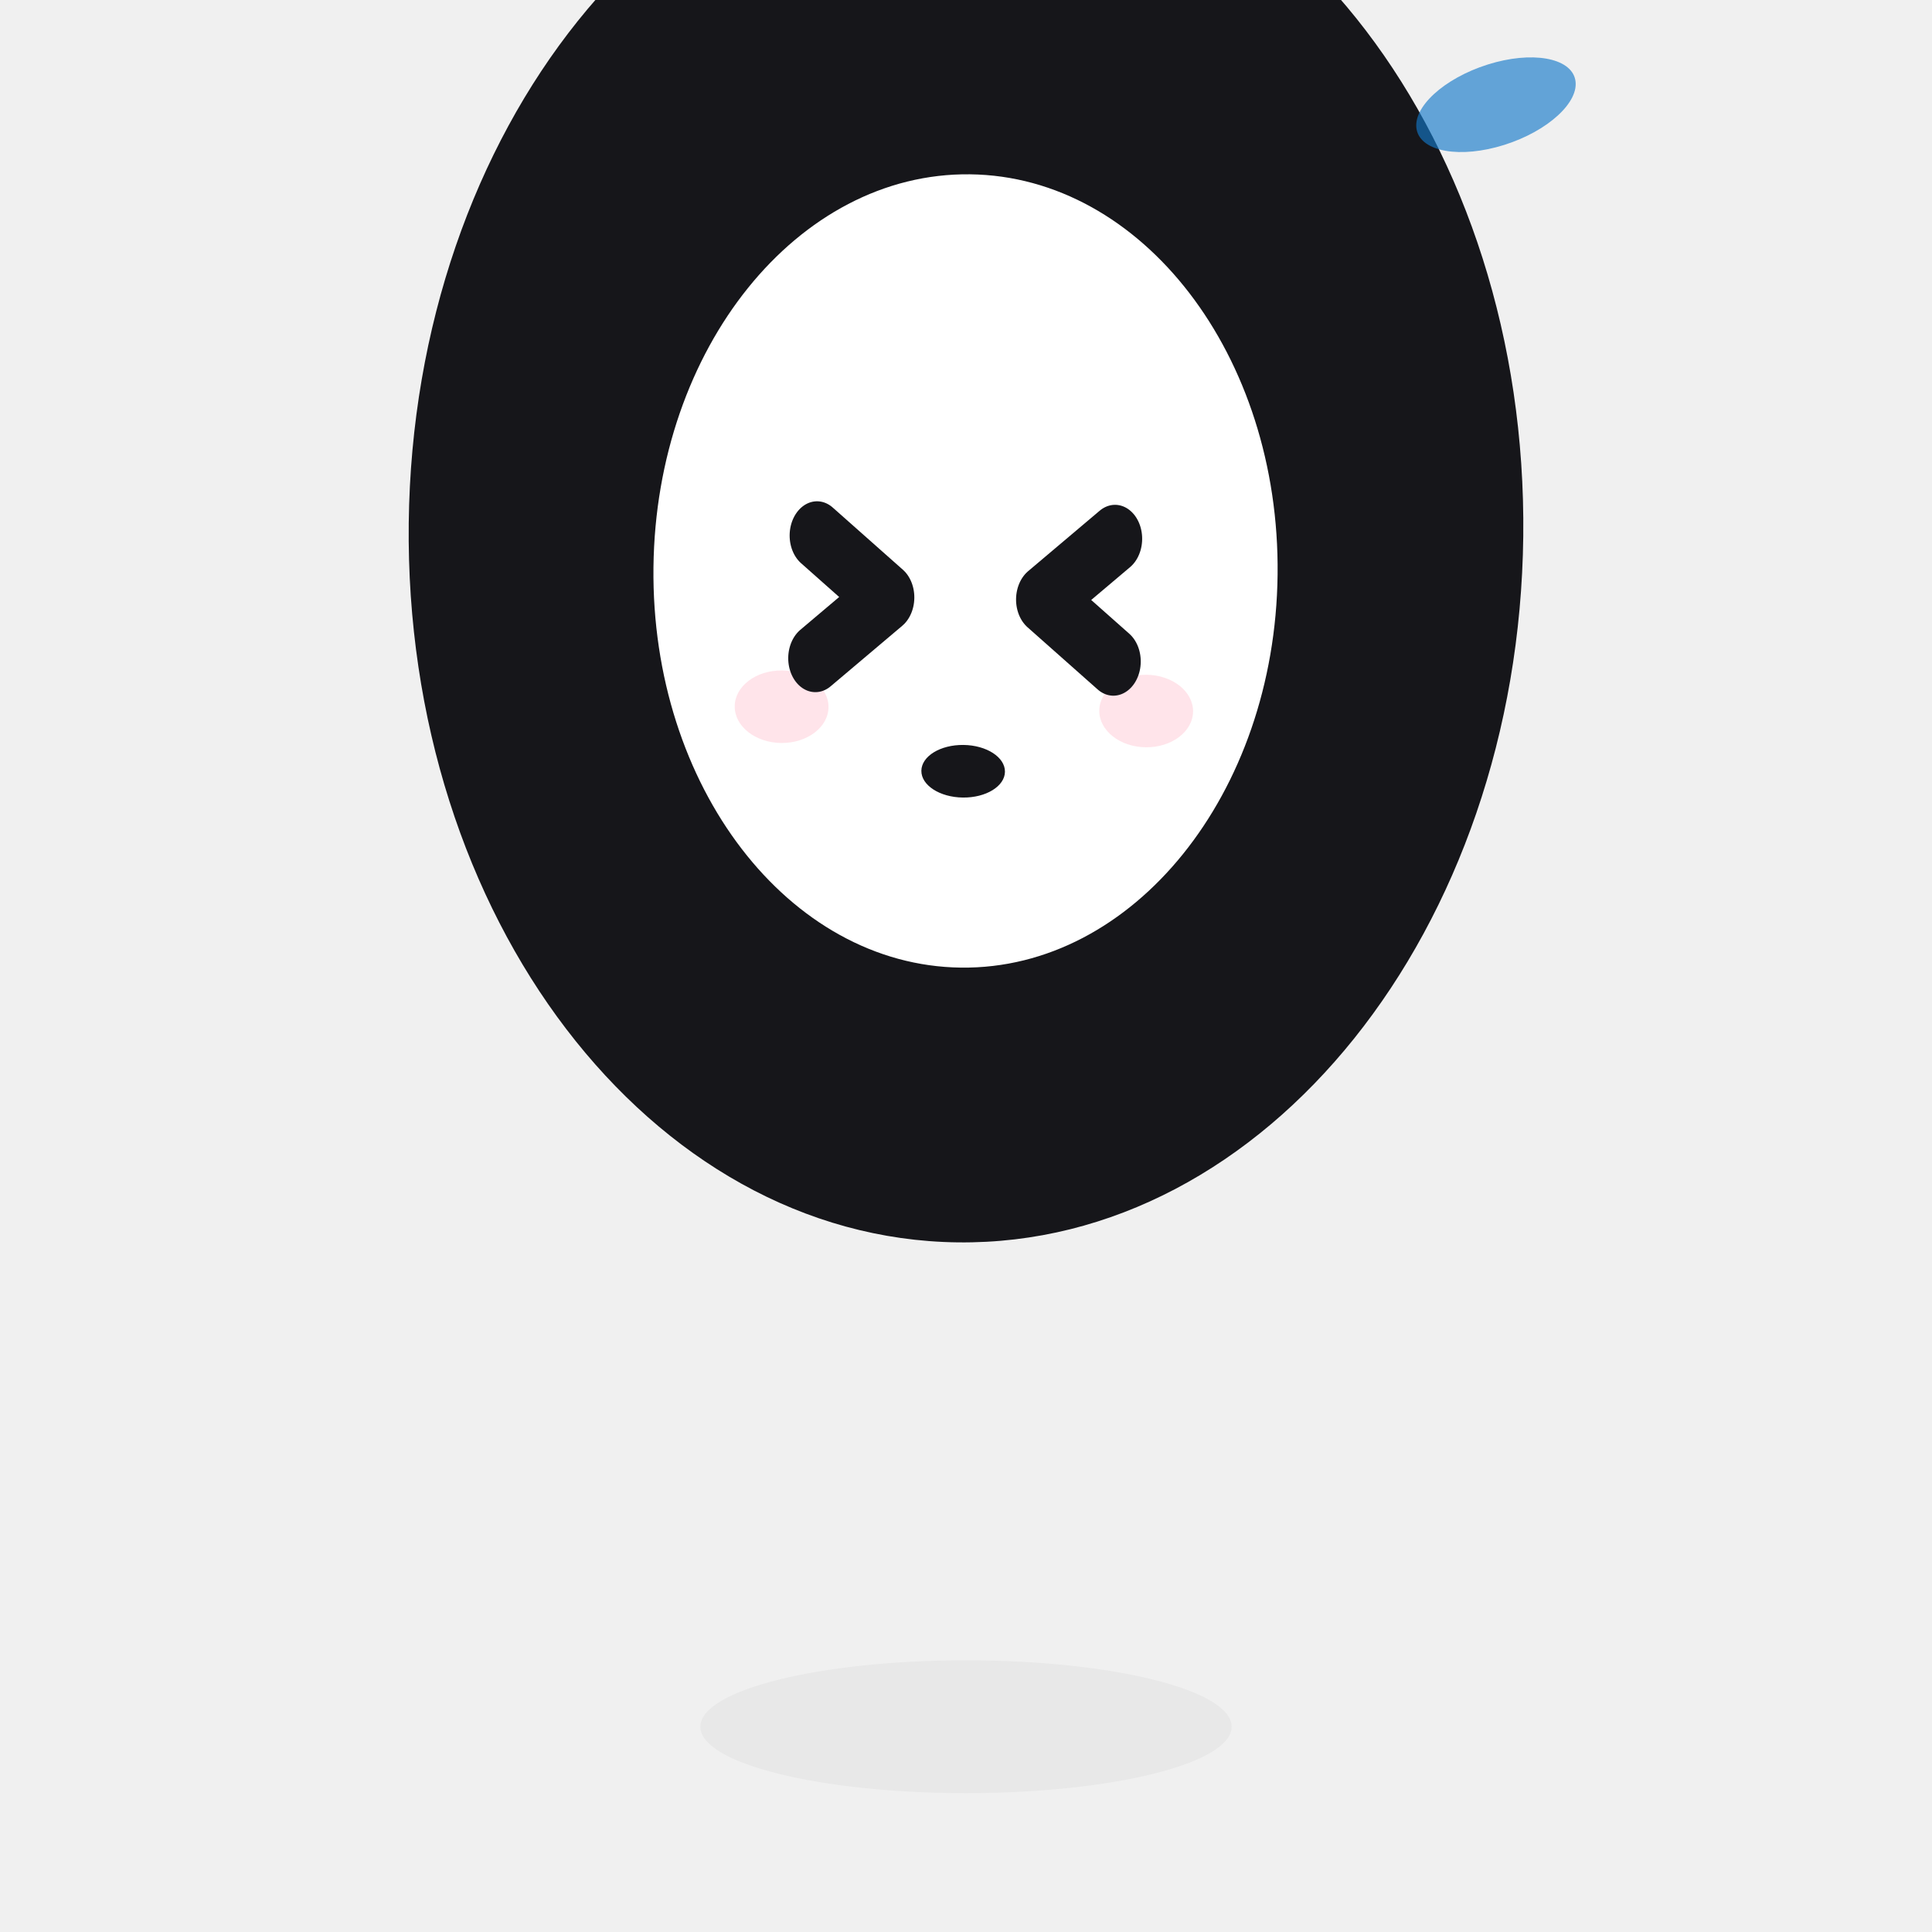
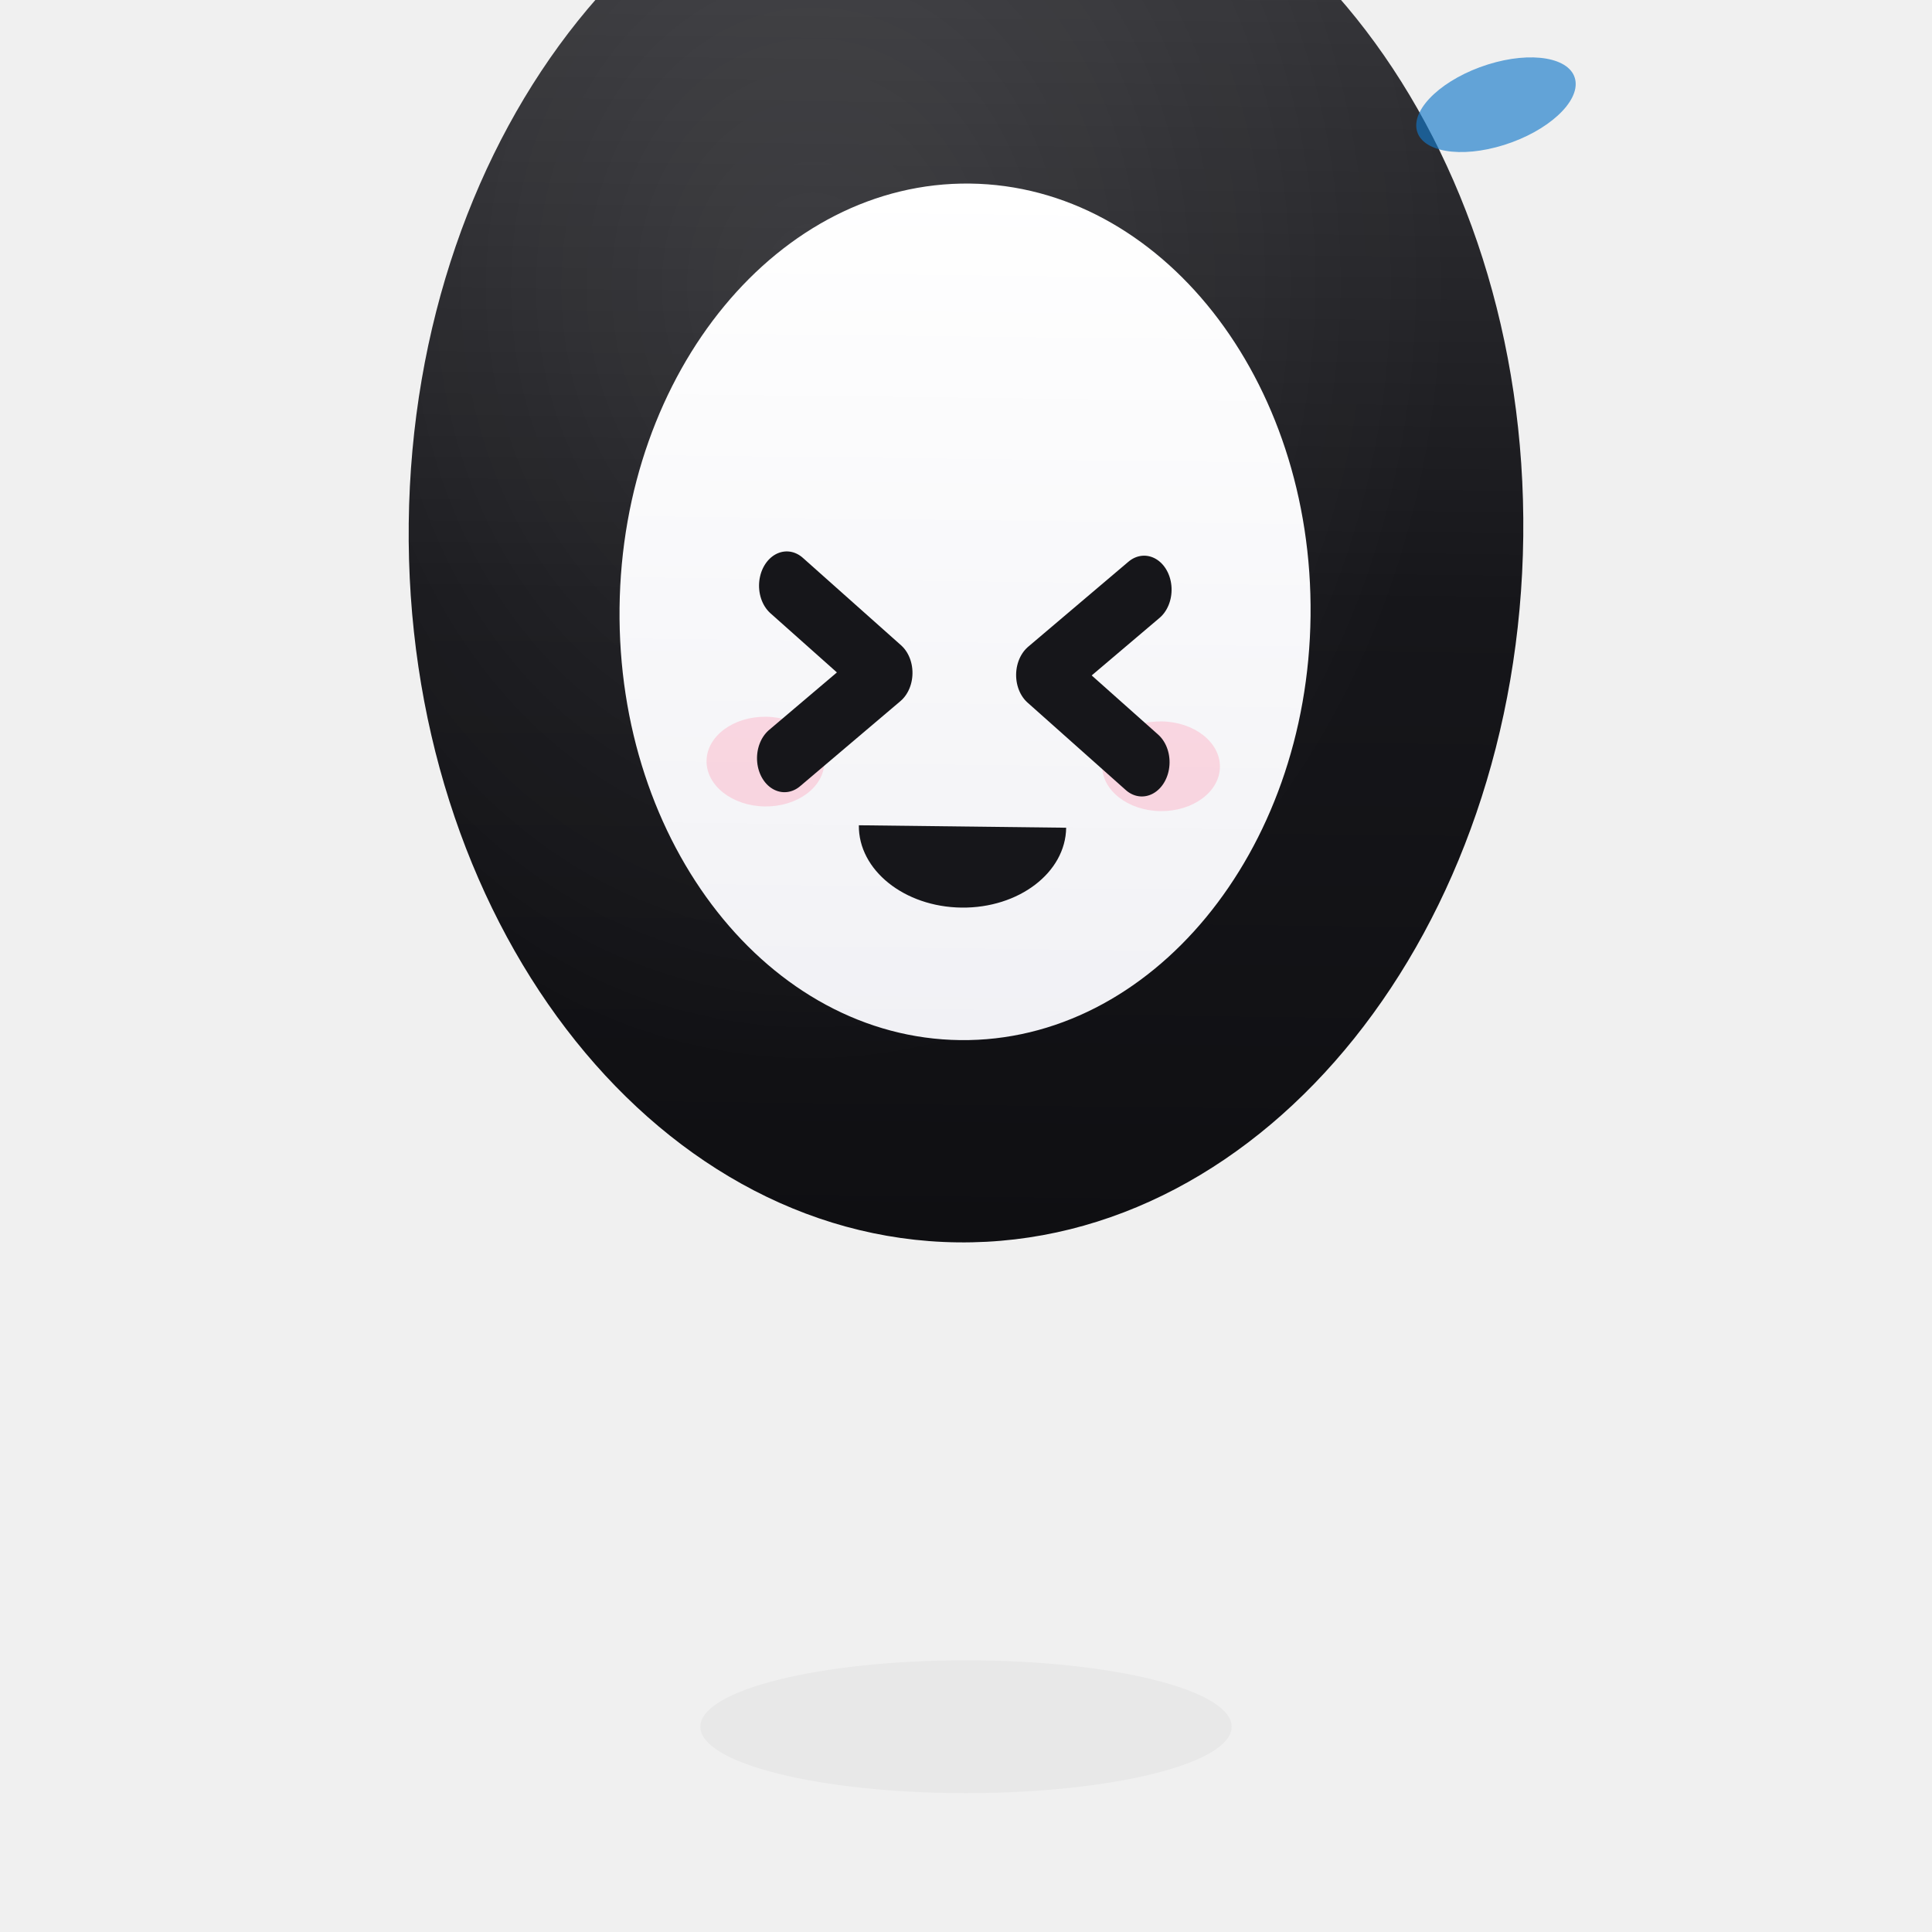
<svg xmlns="http://www.w3.org/2000/svg" width="320" height="320" viewBox="0 0 320 320">
  <defs>
+     <linearGradient id="bg0" gradientUnits="userSpaceOnUse" x1="0" y1="-104" x2="0" y2="104">
+       <stop offset="0" stop-color="#3b3b3f" />
+       <stop offset="0.55" stop-color="#16161A" />
+       <stop offset="1" stop-color="#0f0f12" />
+     </linearGradient>
+     <radialGradient id="bg1" gradientUnits="userSpaceOnUse" cx="-28" cy="-35.36" r="115" fx="-28" fy="-35.36">
+       <stop offset="0" stop-color="#FFFFFF" />
+       <stop offset="1" stop-color="rgba(255,255,255,0)" />
+     </radialGradient>
+     <linearGradient id="bg2" gradientUnits="userSpaceOnUse" x1="0" y1="-50.511" x2="0" y2="74.484">
+       <stop offset="0" stop-color="#FFFFFF" />
+       <stop offset="1" stop-color="#F1F1F5" />
+     </linearGradient>
    <clipPath id="bc1">
-       <path d="M56 6.022C56 37.99 30.928 63.905 0 63.905C-30.928 63.905 -56 37.99 -56 6.022C-56 -25.947 -30.928 -51.862 0 -51.862C30.928 -51.862 56 -25.947 56 6.022" transform="matrix(0.923 0.011 -0.013 1.135 160 87.735)" />
+       <path d="M62 11.987C62 46.503 34.242 74.484 0 74.484C-34.242 74.484 -62 46.503 -62 11.987C-62 -22.53 -34.242 -50.511 0 -50.511C34.242 -50.511 62 -22.53 62 11.987" transform="matrix(0.923 0.011 -0.013 1.135 160 87.735)" />
    </clipPath>
  </defs>
  <path d="M44 126C44 132.075 24.301 137 0 137C-24.301 137 -44 132.075 -44 126C-44 119.925 -24.301 115 0 115C24.301 115 44 119.925 44 126" fill="rgba(22,22,26,0.13)" fill-opacity="0.25" transform="matrix(1 0 0 1 160 160)" />
-   <path d="M100 0C100 57.438 55.228 104 0 104C-55.228 104 -100 57.438 -100 0C-100 -57.438 -55.228 -104 0 -104C55.228 -104 100 -57.438 100 0" fill="#16161A" transform="matrix(0.923 0.011 -0.013 1.135 160 87.735)" />
-   <path d="M56 6.022C56 37.99 30.928 63.905 0 63.905C-30.928 63.905 -56 37.99 -56 6.022C-56 -25.947 -30.928 -51.862 0 -51.862C30.928 -51.862 56 -25.947 56 6.022" fill="#FFFFFF" transform="matrix(0.923 0.011 -0.013 1.135 160 87.735)" />
-   <path d="M9 0C9 3.038 4.971 5.5 0 5.5C-4.971 5.5 -9 3.038 -9 0C-9 -3.038 -4.971 -5.5 0 -5.5C4.971 -5.5 9 -3.038 9 0" fill="rgba(255,138,168,0.42)" fill-opacity="0.55" transform="matrix(0.863 0.01 -0.013 1.092 129.458 117.056)" />
-   <path d="M9 0C9 3.038 4.971 5.5 0 5.5C-4.971 5.5 -9 3.038 -9 0C-9 -3.038 -4.971 -5.5 0 -5.5C4.971 -5.5 9 -3.038 9 0" fill="rgba(255,138,168,0.42)" fill-opacity="0.55" transform="matrix(0.863 0.01 -0.013 1.092 189.842 117.768)" />
+   <path d="M100 0C100 57.438 55.228 104 0 104C-55.228 104 -100 57.438 -100 0C-100 -57.438 -55.228 -104 0 -104C55.228 -104 100 -57.438 100 0" fill="url(#bg0)" transform="matrix(0.923 0.011 -0.013 1.135 160 87.735)" />
+   <path d="M100 0C100 57.438 55.228 104 0 104C-55.228 104 -100 57.438 -100 0C-100 -57.438 -55.228 -104 0 -104C55.228 -104 100 -57.438 100 0" fill="url(#bg1)" fill-opacity="0.1" transform="matrix(0.923 0.011 -0.013 1.135 160 87.735)" />
+   <path d="M62 11.987C62 46.503 34.242 74.484 0 74.484C-34.242 74.484 -62 46.503 -62 11.987C-62 -22.53 -34.242 -50.511 0 -50.511C34.242 -50.511 62 -22.53 62 11.987" fill="url(#bg2)" transform="matrix(0.923 0.011 -0.013 1.135 160 87.735)" />
+   <path d="M11.5 0C11.5 3.866 6.351 7 0 7C-6.351 7 -11.5 3.866 -11.5 0C-11.5 -3.866 -6.351 -7 0 -7C6.351 -7 11.5 -3.866 11.5 0" fill="rgba(255,138,168,0.42)" fill-opacity="0.7" transform="matrix(0.848 0.01 -0.012 1.061 126.78 126.145)" />
+   <path d="M11.5 0C11.5 3.866 6.351 7 0 7C-6.351 7 -11.5 3.866 -11.5 0C-11.5 -3.866 -6.351 -7 0 -7C6.351 -7 11.5 -3.866 11.5 0" fill="rgba(255,138,168,0.42)" fill-opacity="0.7" transform="matrix(0.848 0.01 -0.012 1.061 192.305 126.917)" />
  <g clip-path="url(#bc1)">
-     <path d="M-7 -9L6 0L-7 9" fill="none" stroke="#16161A" stroke-width="10" stroke-linecap="round" stroke-linejoin="round" transform="matrix(0.903 0.011 -0.013 1.129 141.508 98.912)" />
-     <path d="M-7 -9L6 0L-7 9" fill="none" stroke="#16161A" stroke-width="10" stroke-linecap="round" stroke-linejoin="round" transform="matrix(-0.903 -0.011 -0.013 1.129 178.224 99.344)" />
-     <path d="M7.5 0C7.5 2.278 4.142 4.125 0 4.125C-4.142 4.125 -7.5 2.278 -7.5 0C-7.5 -2.278 -4.142 -4.125 0 -4.125C4.142 -4.125 7.5 -2.278 7.5 0" fill="#16161A" transform="matrix(0.923 0.011 -0.012 1.056 159.529 127.743)" />
+     <path d="M-9.92 -12.896L8.432 0L-9.92 12.896" fill="none" stroke="#16161A" stroke-width="10.2" stroke-linecap="round" stroke-linejoin="round" transform="matrix(0.896 0.011 -0.013 1.108 139.011 111.381)" />
+     <path d="M-9.92 -12.896L8.432 0L-9.92 12.896" fill="none" stroke="#16161A" stroke-width="10.2" stroke-linecap="round" stroke-linejoin="round" transform="matrix(-0.896 -0.011 -0.013 1.108 180.426 111.869)" />
+     <path d="M-18.6 0L18.6 0C18.6 7.323 10.272 13.26 0 13.26C-10.272 13.26 -18.6 7.323 -18.6 0Z" fill="#16161A" transform="matrix(0.923 0.011 -0.012 1.013 159.421 136.895)" />
  </g>
  <path d="M11.61 0C11.61 12.939 6.412 23.428 0 23.428C-6.412 23.428 -11.61 12.939 -11.61 0C-11.61 -12.939 -6.412 -23.428 0 -23.428C6.412 -23.428 11.61 -12.939 11.61 0" fill="#1478C9" fill-opacity="0.644" transform="matrix(0.873 0.365 -0.301 1.075 212.124 -52.571)" />
  <path d="M8.564 0C8.564 10.697 4.73 19.368 0 19.368C-4.73 19.368 -8.564 10.697 -8.564 0C-8.564 -10.697 -4.73 -19.368 0 -19.368C4.73 -19.368 8.564 -10.697 8.564 0" fill="#1478C9" fill-opacity="0.644" transform="matrix(0.545 0.913 -0.745 0.675 240.09 -24.117)" />
  <path d="M6.053 0C6.053 8.105 3.343 14.676 0 14.676C-3.343 14.676 -6.053 8.105 -6.053 0C-6.053 -8.105 -3.343 -14.676 0 -14.676C3.343 -14.676 6.053 -8.105 6.053 0" fill="#1478C9" fill-opacity="0.644" transform="matrix(0.225 1.1 -0.895 0.282 247.779 17.345)" />
</svg>
